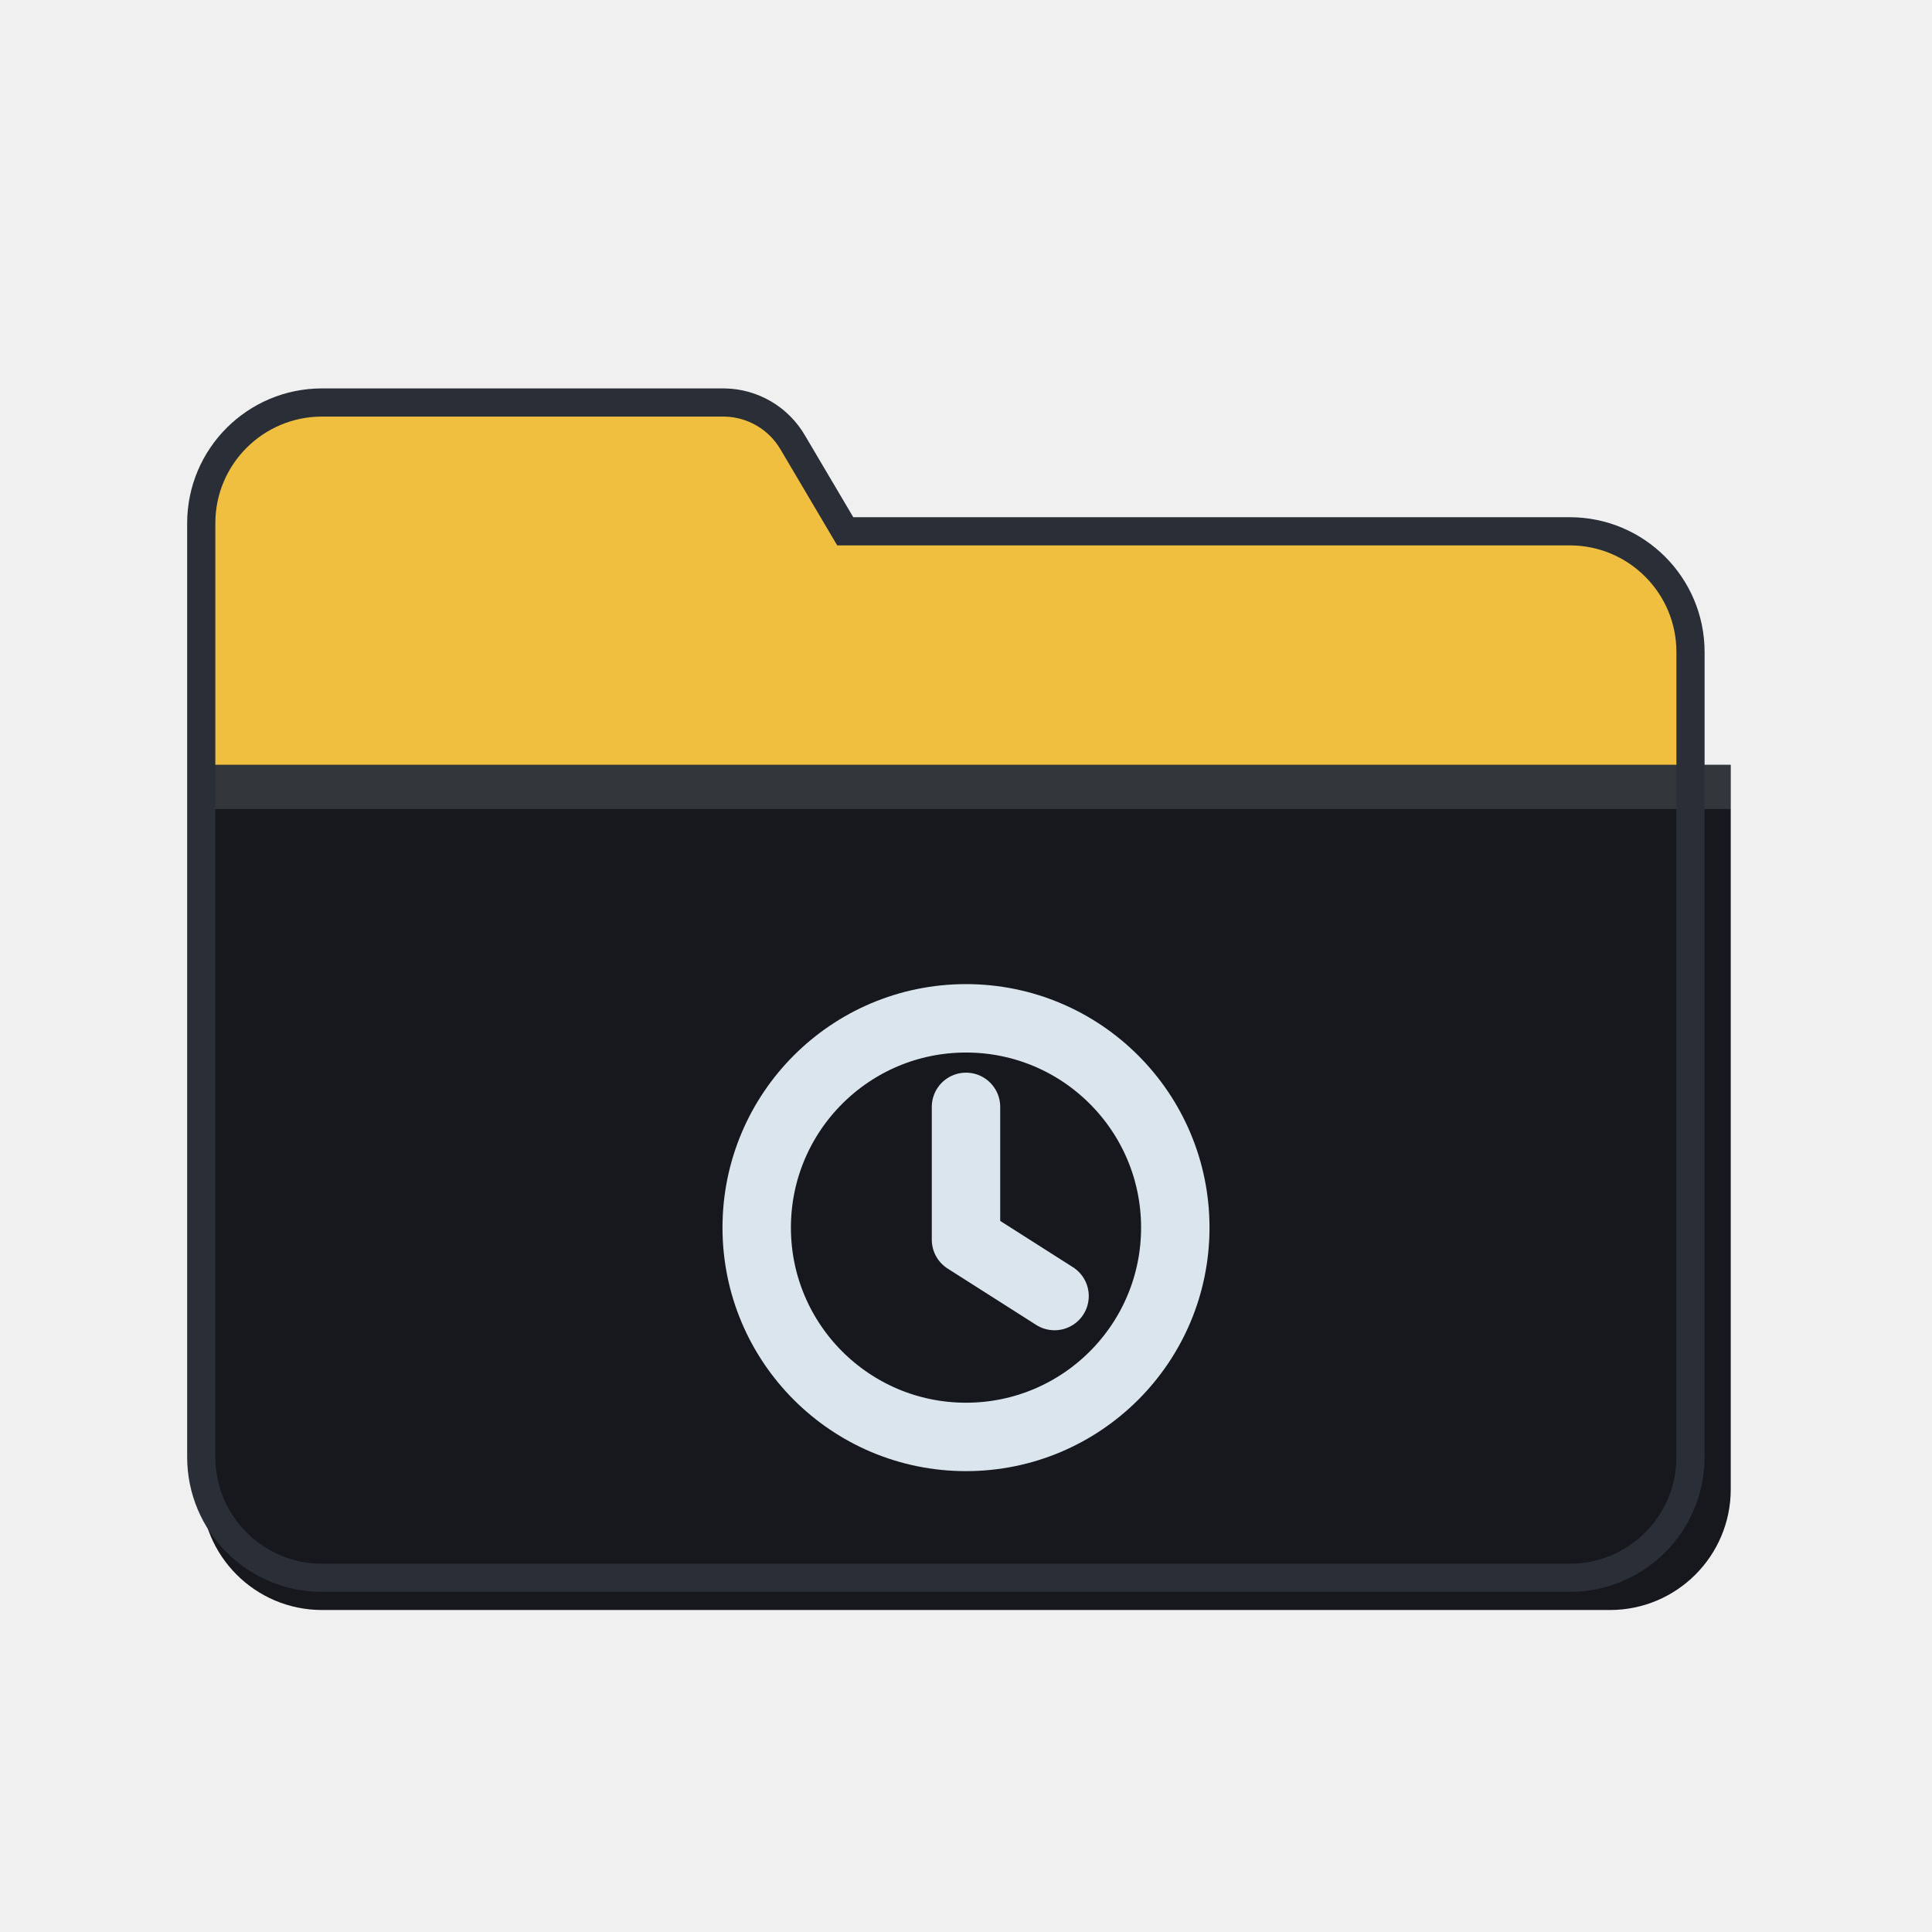
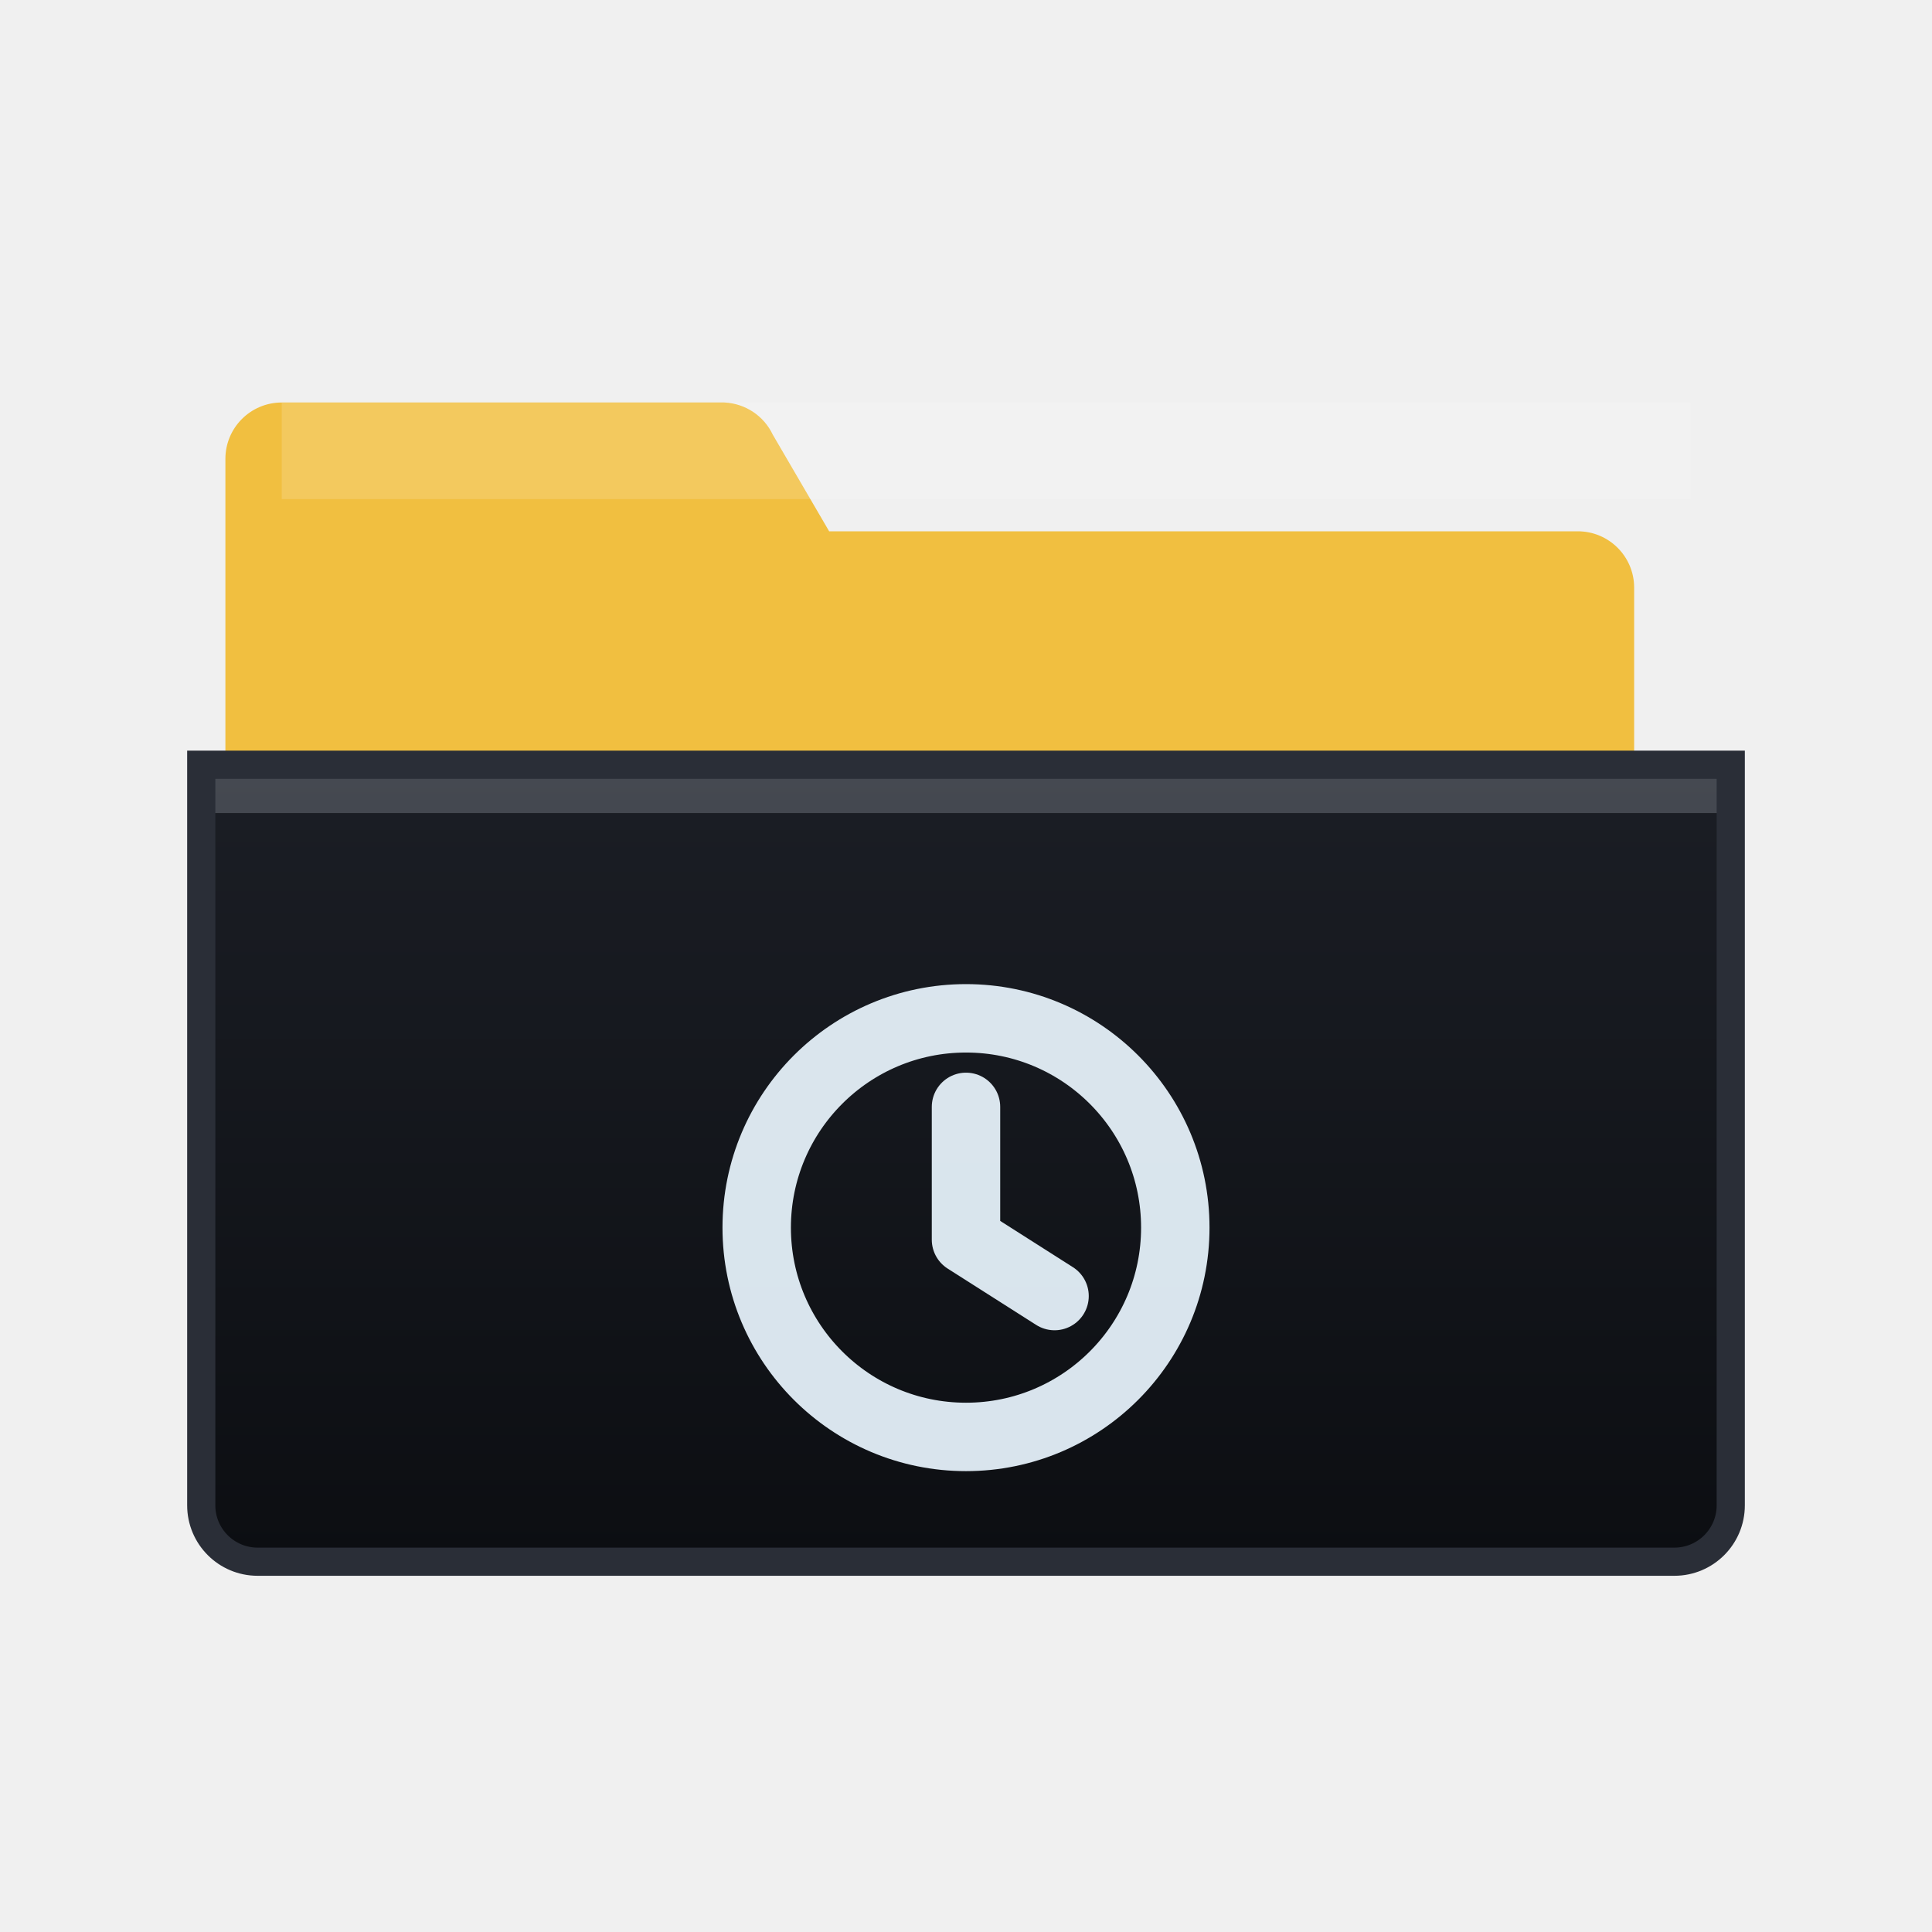
<svg xmlns="http://www.w3.org/2000/svg" viewBox="0 0 48 48">
-   <path d="M8 10 h10 a2 2 0 0 1 1.7 1 l1.3 2.2 h18 a3 3 0 0 1 3 3 v20 a3 3 0 0 1 -3 3 H8 a3 3 0 0 1 -3 -3 V13 a3 3 0 0 1 3 -3 z" fill="#f1bf40" />
-   <path d="M5 19 H43 V37 a3 3 0 0 1 -3 3 H8 a3 3 0 0 1 -3 -3 z" fill="#16181d" />
-   <rect x="5" y="19" width="38" height="1.1" fill="#eaf6ff" opacity="0.14" />
-   <path d="M8 10 h10 a2 2 0 0 1 1.7 1 l1.3 2.2 h18 a3 3 0 0 1 3 3 v20 a3 3 0 0 1 -3 3 H8 a3 3 0 0 1 -3 -3 V13 a3 3 0 0 1 3 -3 z" fill="none" stroke="#2a2e37" stroke-width="0.7" />
+   <defs>
+     <linearGradient id="fdepth" x1="0" y1="0" x2="0" y2="1">
+       <stop offset="0" stop-color="#1b1e25" />
+       <stop offset="1" stop-color="#0c0e12" />
+     </linearGradient>
+   </defs>
+   <path d="M7 10 h11 a1.4 1.4 0 0 1 1.2 0.8 l1.4 2.4 h18.6 a1.4 1.4 0 0 1 1.4 1.4 v20.8 a1.4 1.4 0 0 1 -1.4 1.4 H7 a1.4 1.4 0 0 1 -1.4 -1.4 V11.4 a1.4 1.4 0 0 1 1.4 -1.4 z" fill="#f1bf40" />
+   <rect x="7" y="10" width="35" height="2.4" fill="#ffffff" opacity="0.16" />
+   <path d="M5 19 H43 V37.4 a1.4 1.4 0 0 1 -1.4 1.4 H6.4 a1.4 1.4 0 0 1 -1.4 -1.4 z" fill="url(#fdepth)" />
+   <rect x="5" y="19" width="38" height="1.2" fill="#eaf6ff" opacity="0.20" />
+   <path d="M5 19 H43 V37.4 a1.4 1.4 0 0 1 -1.4 1.4 H6.4 a1.4 1.4 0 0 1 -1.4 -1.4 z" fill="none" stroke="#2a2e37" stroke-width="0.7" />
  <g fill="none" stroke="#eaf6ff" stroke-width="1.7" stroke-linecap="round" stroke-linejoin="round" opacity="0.92">
    <circle cx="24" cy="30.5" r="5.2" />
    <path d="M24 27.5v3.3l2.2 1.4" />
  </g>
</svg>
